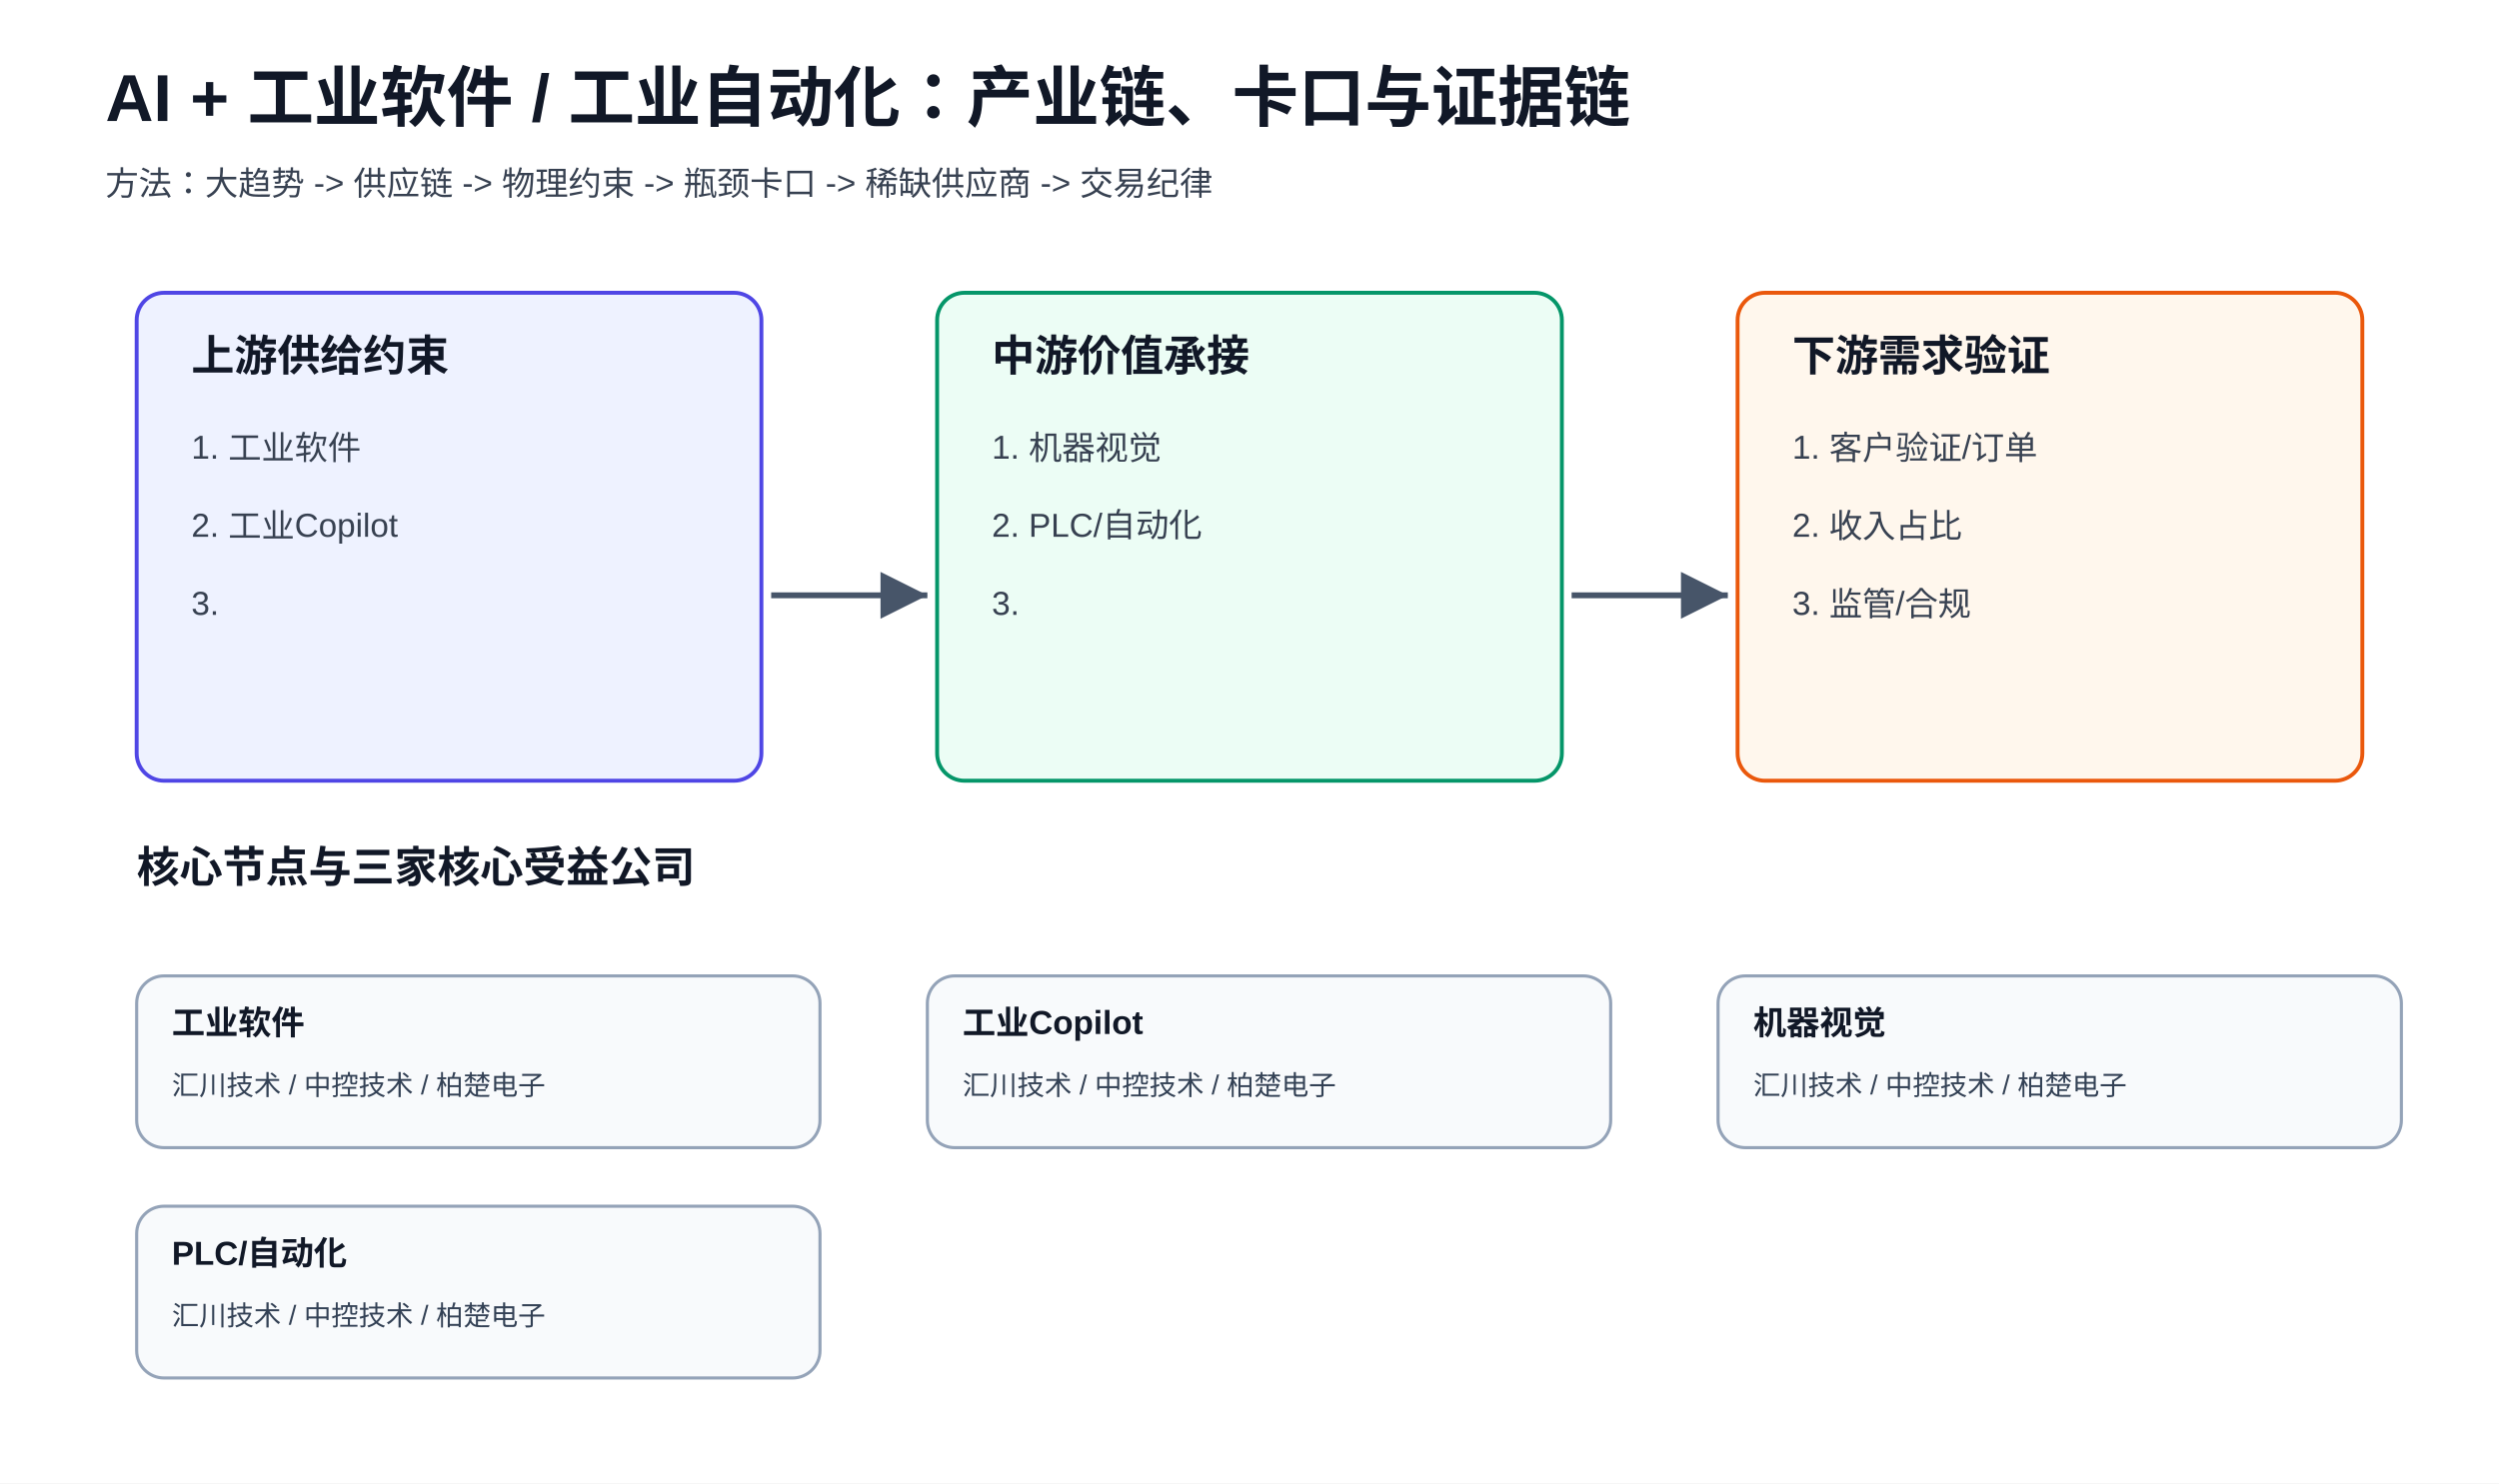
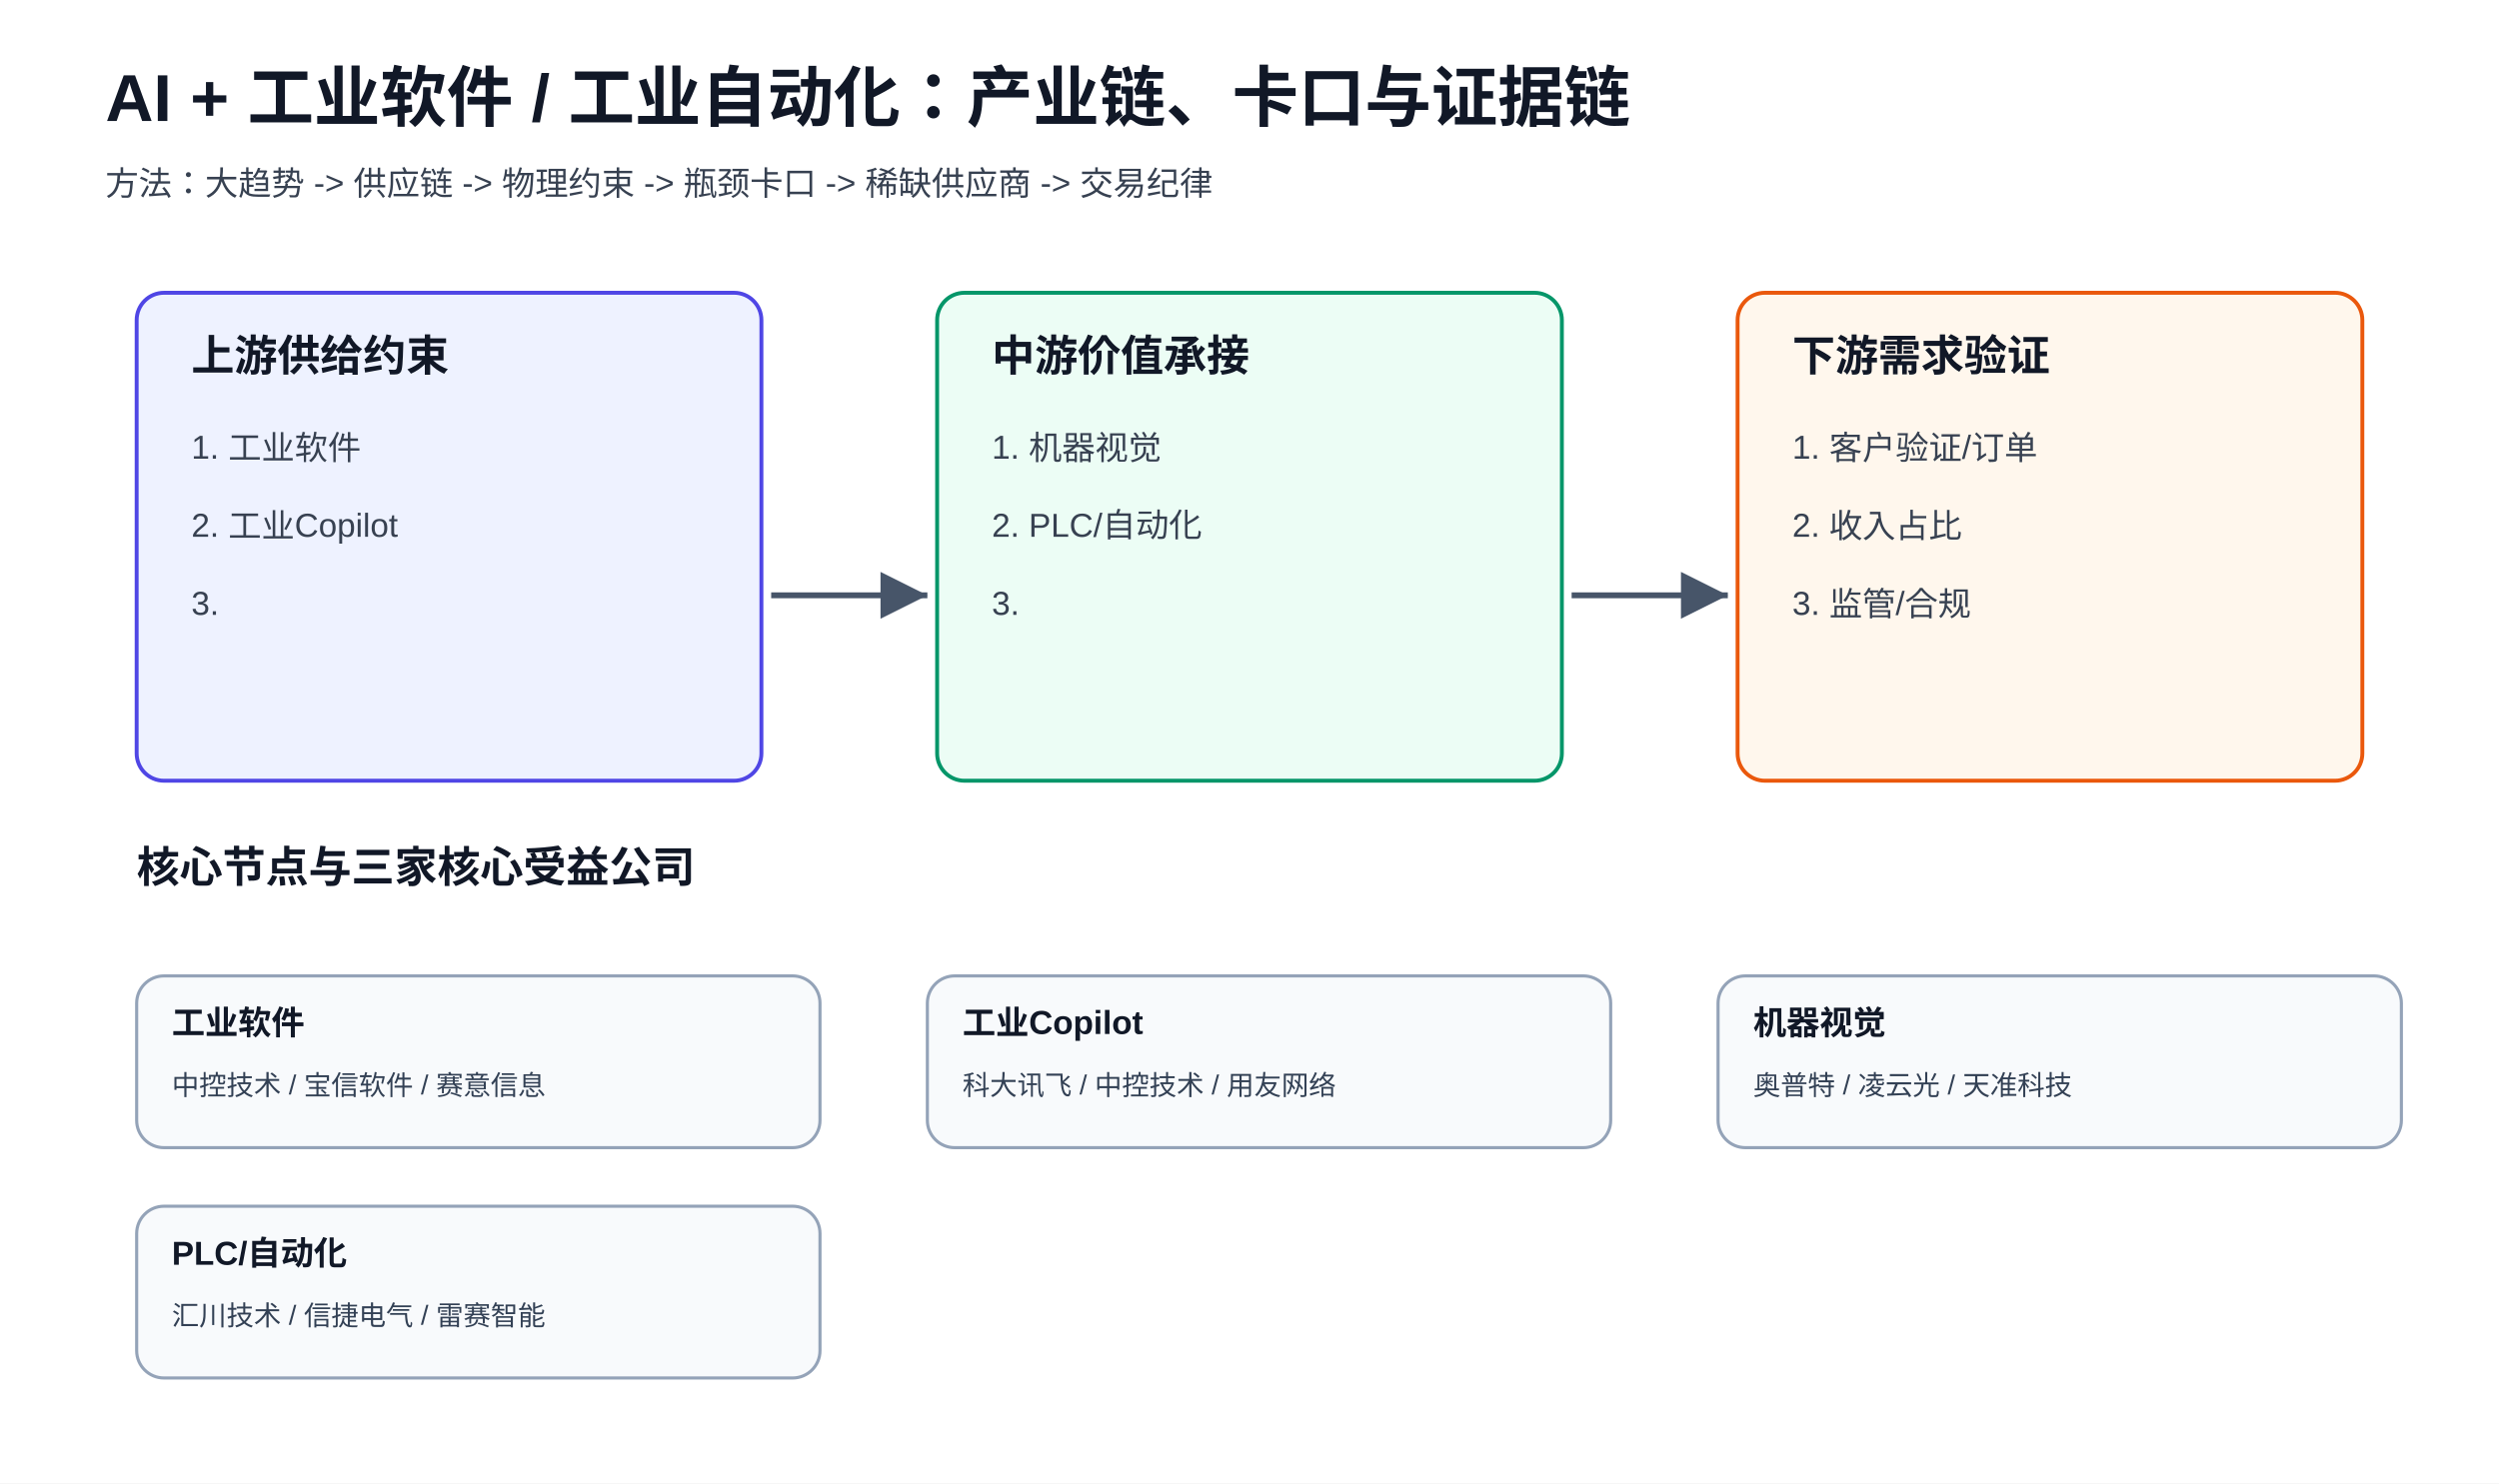
<svg xmlns="http://www.w3.org/2000/svg" width="1280" height="760" viewBox="0 0 1280 760">
  <style>
text{font-family:'PingFang SC','Microsoft YaHei',Arial,sans-serif} .title{font-size:34px;font-weight:800;fill:#111827} .h{font-size:22px;font-weight:800;fill:#111827} .h2{font-size:17px;font-weight:800;fill:#111827} .s{font-size:17px;fill:#374151} .s2{font-size:14px;fill:#334155} .box{rx:14;stroke-width:2} .u{fill:#eef2ff;stroke:#4f46e5} .m{fill:#ecfdf5;stroke:#059669} .d{fill:#fff7ed;stroke:#ea580c} .arrow{stroke:#475569;stroke-width:3;marker-end:url(#a)}
</style>
  <defs>
    <marker id="a" markerWidth="12" markerHeight="12" refX="10" refY="6" orient="auto">
      <path d="M2,2 L10,6 L2,10 Z" fill="#475569" />
    </marker>
  </defs>
  <rect width="1280" height="760" fill="#ffffff" />
  <text x="54" y="62" class="title">AI + 工业软件 / 工业自动化：产业链、卡口与证据链</text>
  <text x="54" y="100" class="s">方法：大趋势 -&gt; 供应链 -&gt; 物理约束 -&gt; 瓶颈卡口 -&gt; 稀缺供应商 -&gt; 交易纪律</text>
  <rect x="70" y="150" width="320" height="250" class="box u" />
  <text x="98" y="190" class="h">上游供给约束</text>
  <text x="98" y="235" class="s">1. 工业软件</text>
  <text x="98" y="275" class="s">2. 工业Copilot</text>
  <text x="98" y="315" class="s">3. </text>
  <rect x="480" y="150" width="320" height="250" class="box m" />
  <text x="508" y="190" class="h">中游价值承接</text>
  <text x="508" y="235" class="s">1. 机器视觉</text>
  <text x="508" y="275" class="s">2. PLC/自动化</text>
  <text x="508" y="315" class="s">3. </text>
  <rect x="890" y="150" width="320" height="250" class="box d" />
  <text x="918" y="190" class="h">下游需求验证</text>
  <text x="918" y="235" class="s">1. 客户验证/订单</text>
  <text x="918" y="275" class="s">2. 收入占比</text>
  <text x="918" y="315" class="s">3. 监管/合规</text>
  <line x1="395" y1="305" x2="475" y2="305" class="arrow" />
  <line x1="805" y1="305" x2="885" y2="305" class="arrow" />
  <text x="70" y="452" class="h">核心节点与三家核心受益公司</text>
  <rect x="70" y="500" width="350" height="88" rx="14" fill="#f8fafc" stroke="#94a3b8" stroke-width="1.6" />
  <text x="88" y="530" class="h2">工业软件</text>
-   <text x="88" y="561" class="s2">汇川技术 / 中控技术 / 柏楚电子</text>
+   <text x="88" y="561" class="s2">中控技术 / 宝信软件 / 赛意信息</text>
  <rect x="475" y="500" width="350" height="88" rx="14" fill="#f8fafc" stroke="#94a3b8" stroke-width="1.6" />
  <text x="493" y="530" class="h2">工业Copilot</text>
-   <text x="493" y="561" class="s2">汇川技术 / 中控技术 / 柏楚电子</text>
+   <text x="493" y="561" class="s2">科大讯飞 / 中控技术 / 用友网络</text>
  <rect x="880" y="500" width="350" height="88" rx="14" fill="#f8fafc" stroke="#94a3b8" stroke-width="1.6" />
  <text x="898" y="530" class="h2">机器视觉</text>
-   <text x="898" y="561" class="s2">汇川技术 / 中控技术 / 柏楚电子</text>
+   <text x="898" y="561" class="s2">奥普特 / 凌云光 / 天准科技</text>
  <rect x="70" y="618" width="350" height="88" rx="14" fill="#f8fafc" stroke="#94a3b8" stroke-width="1.6" />
  <text x="88" y="648" class="h2">PLC/自动化</text>
-   <text x="88" y="679" class="s2">汇川技术 / 中控技术 / 柏楚电子</text>
+   <text x="88" y="679" class="s2">汇川技术 / 信捷电气 / 雷赛智能</text>
</svg>
